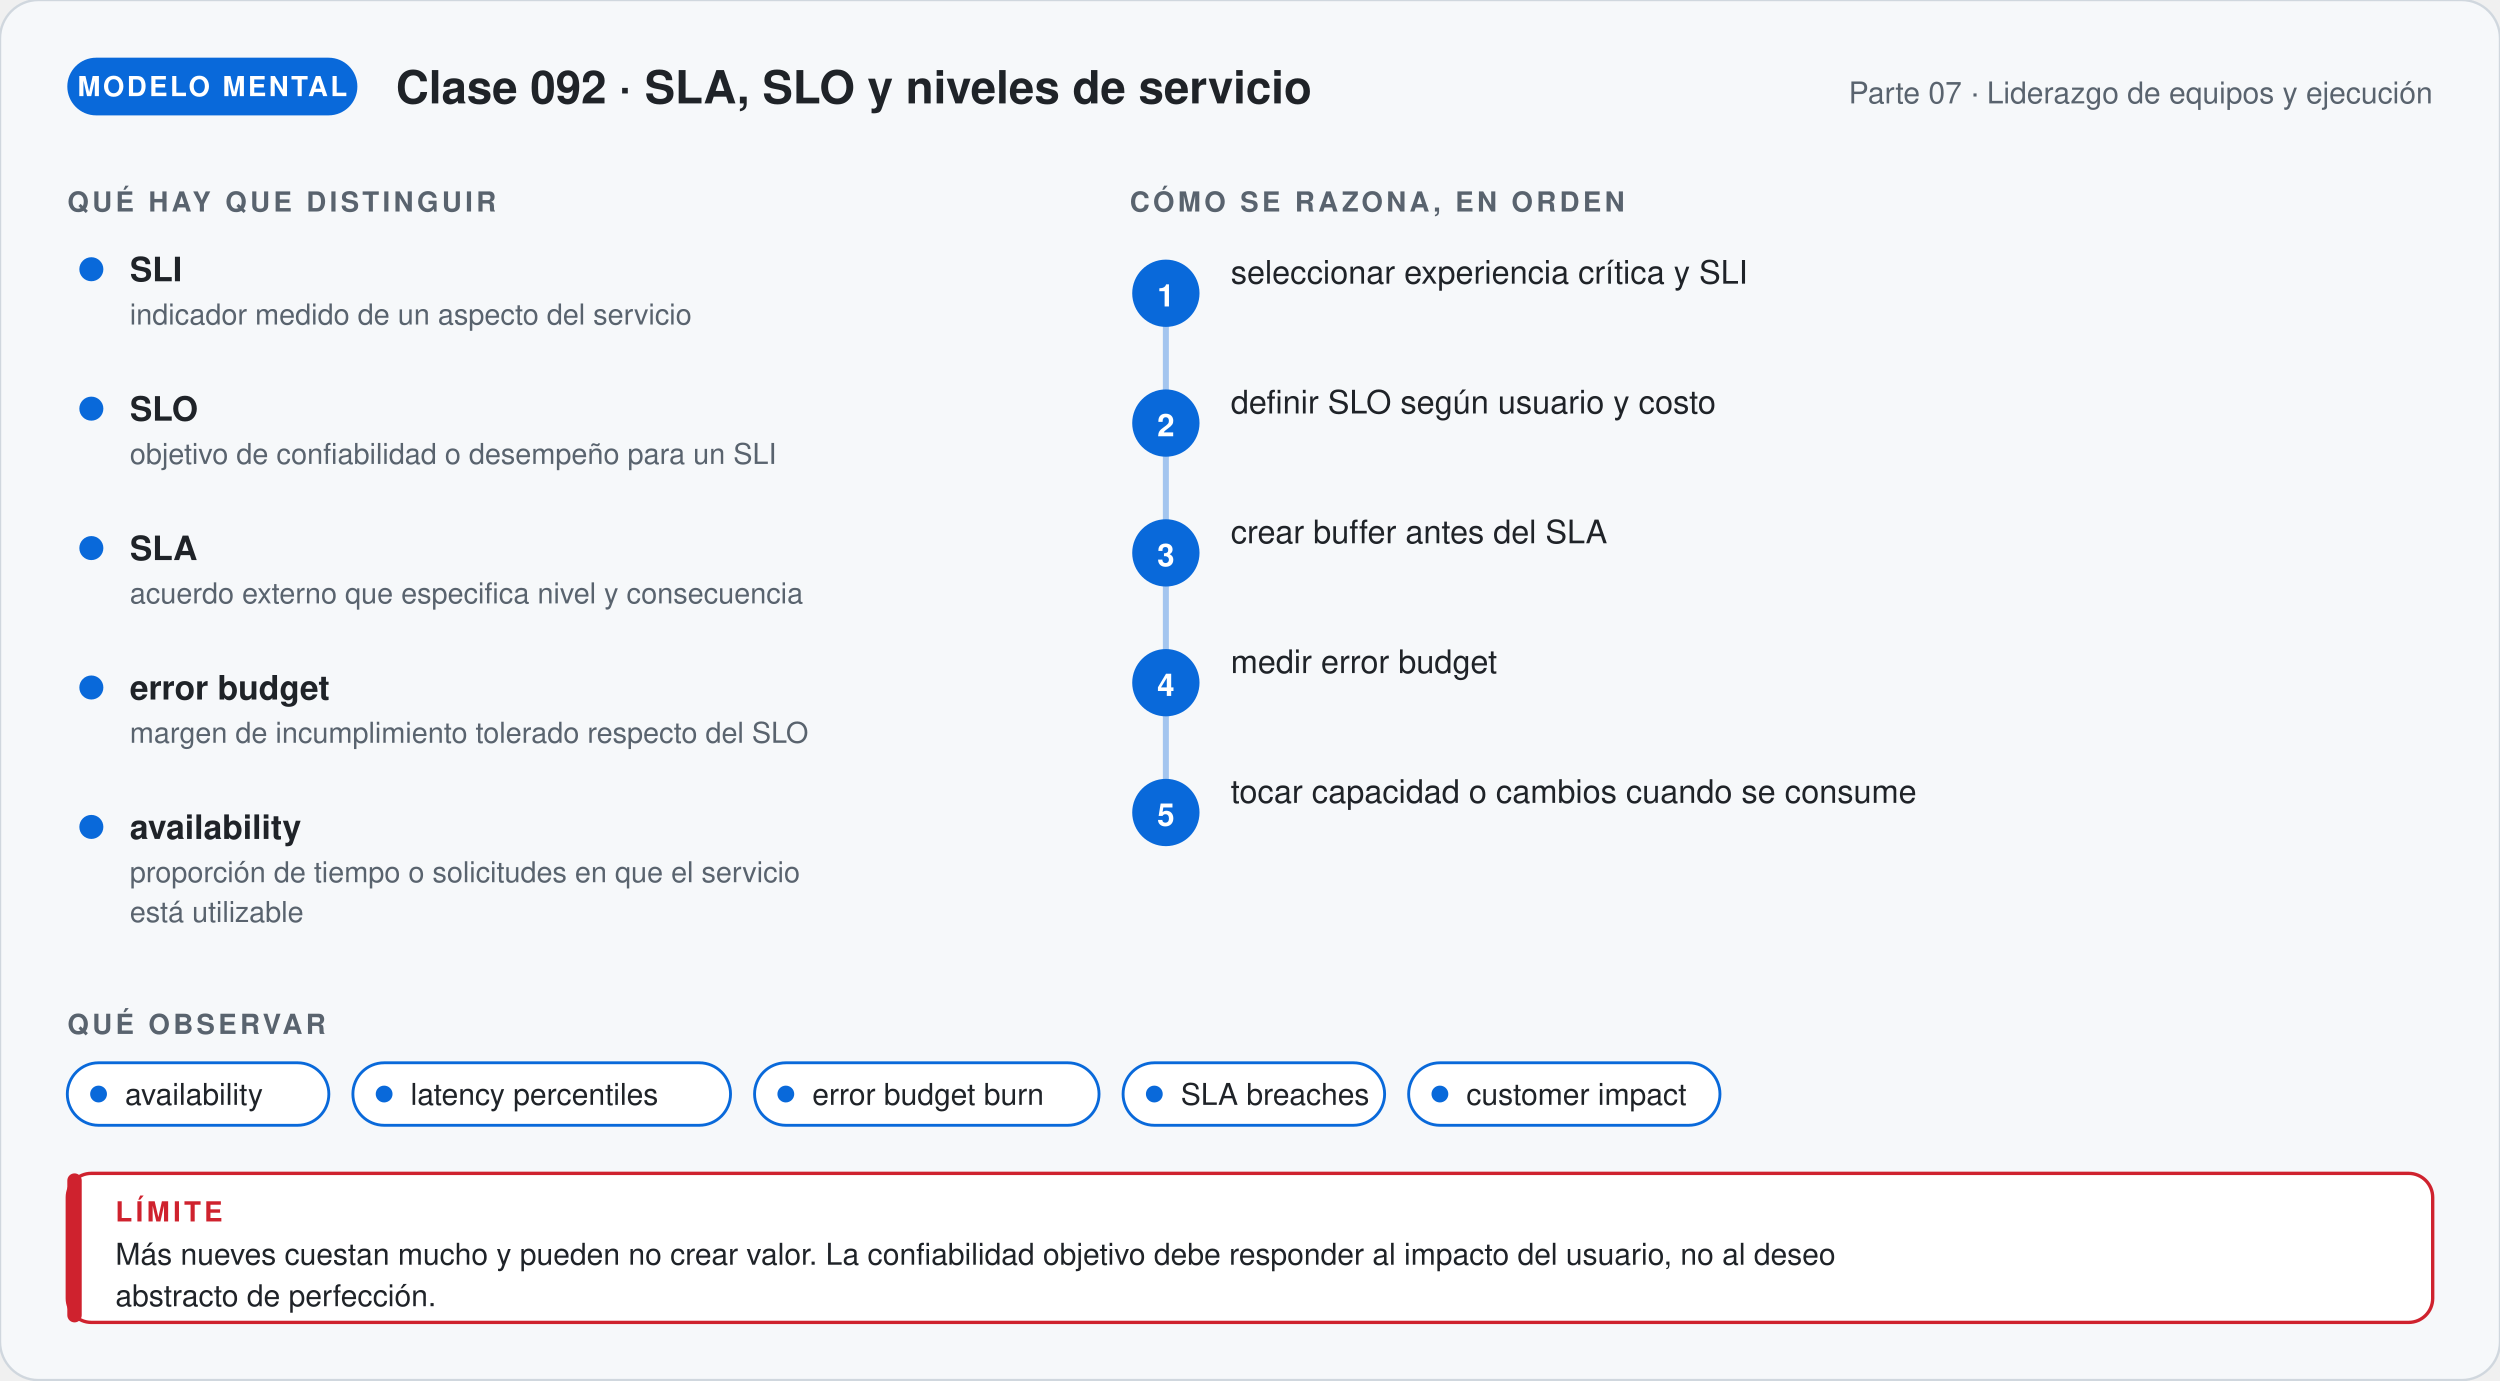
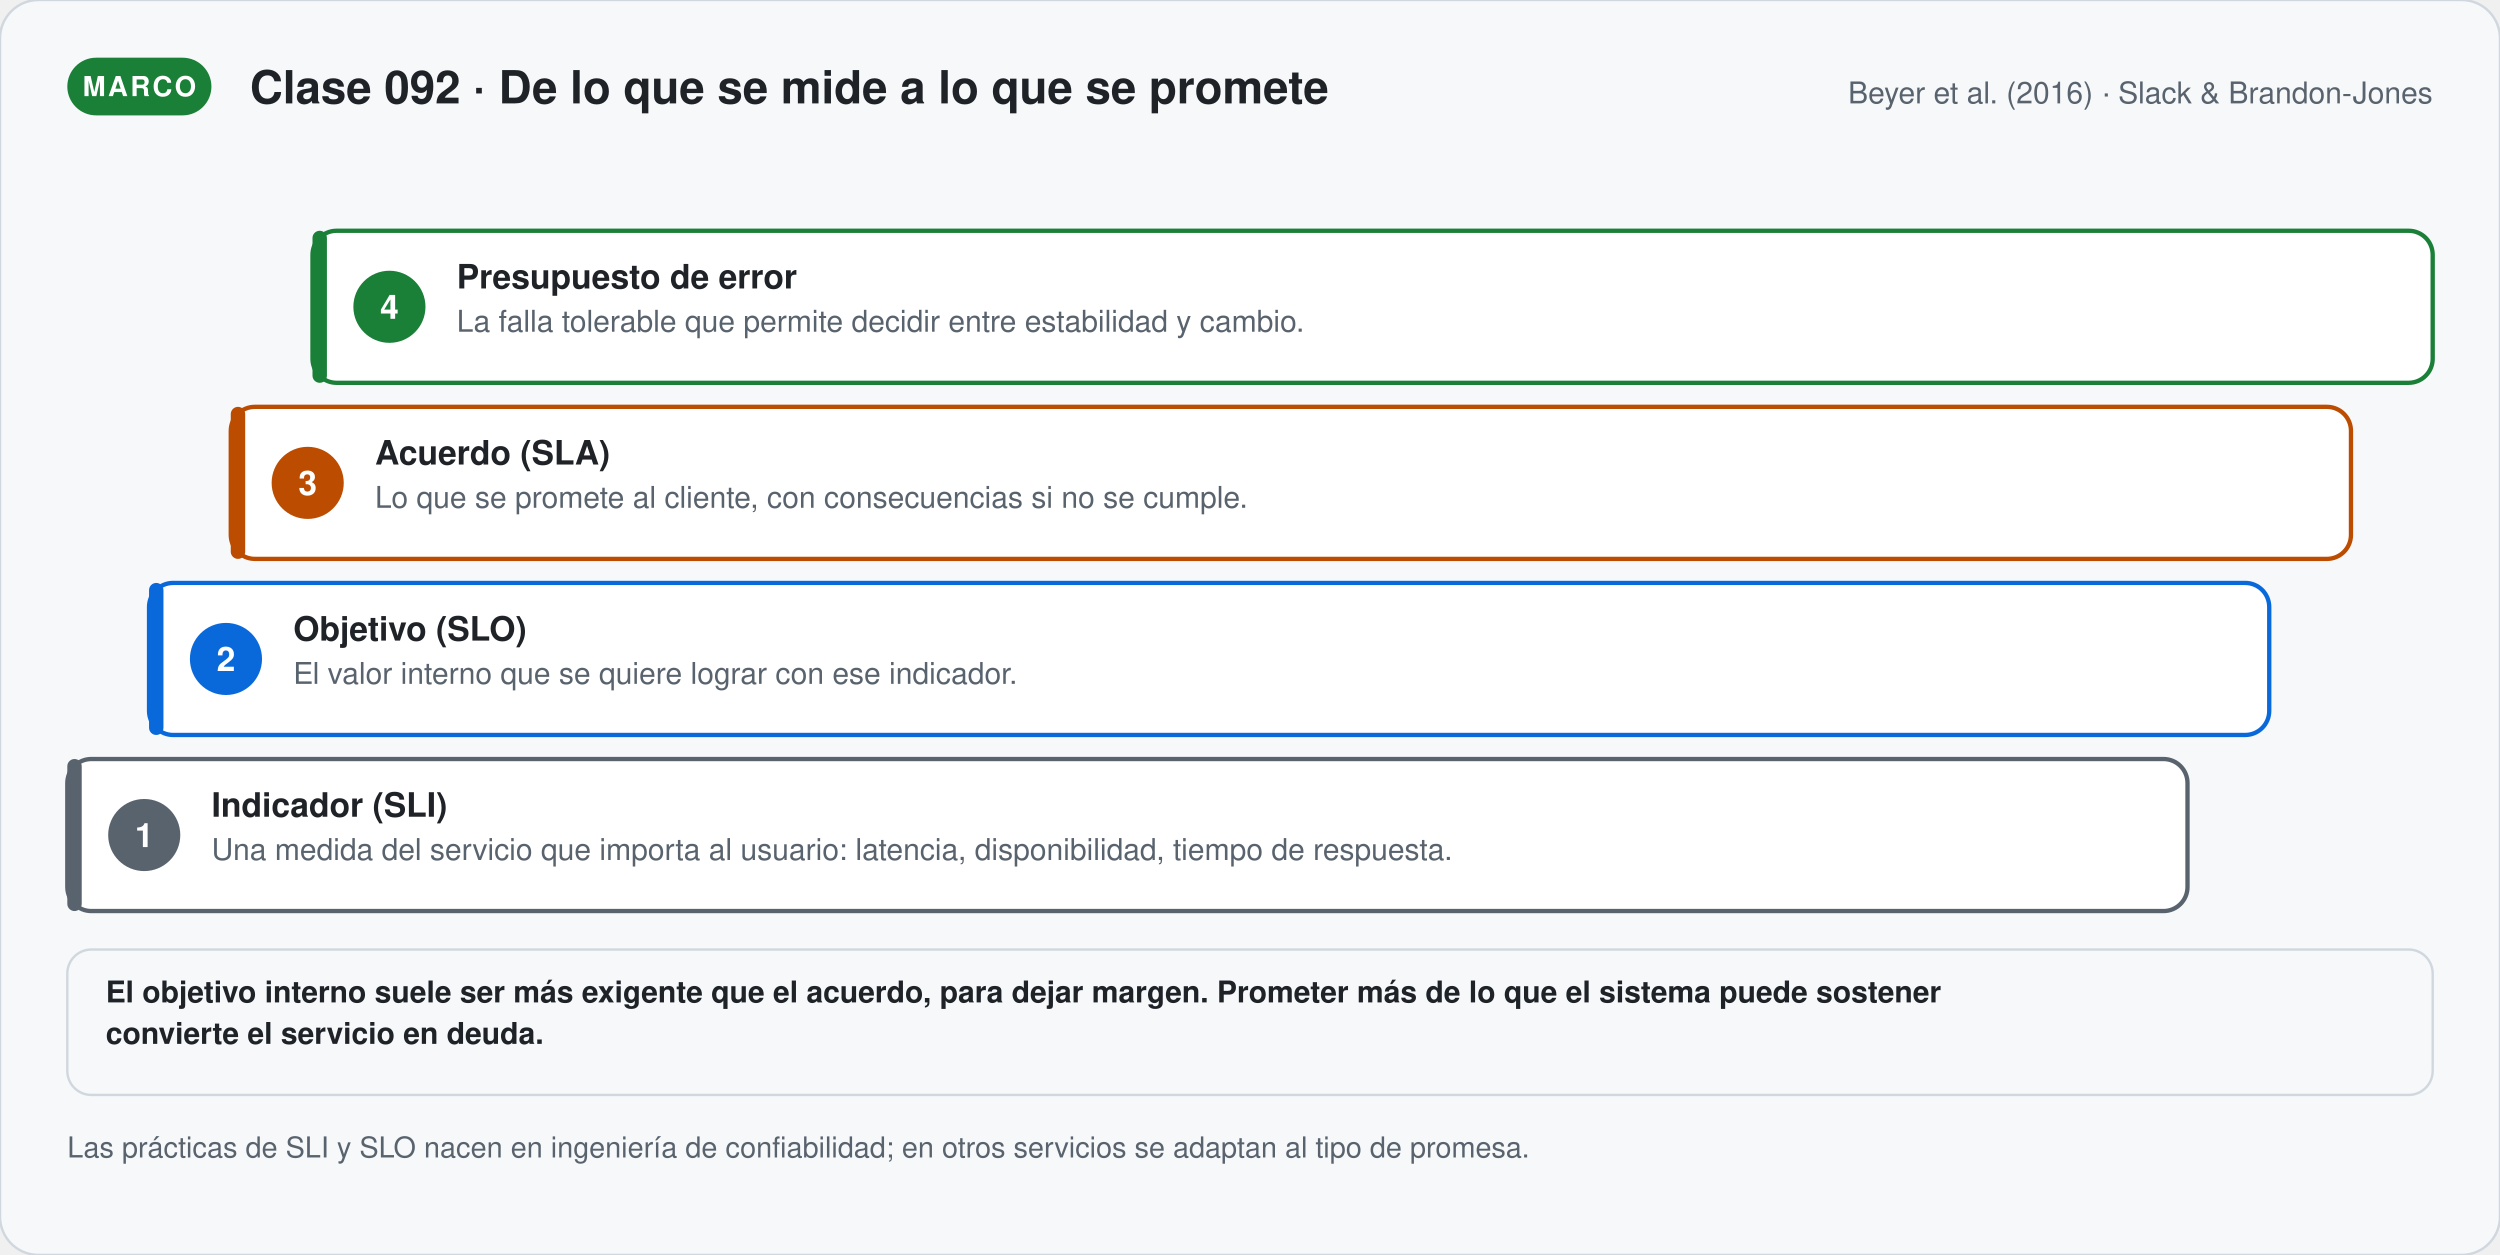
- <svg xmlns="http://www.w3.org/2000/svg" viewBox="0 0 1040 574.12" width="1040" role="img" aria-labelledby="t-g92 d-g92" font-family="'Segoe UI', 'Helvetica Neue', Helvetica, Arial, sans-serif">
+ <svg xmlns="http://www.w3.org/2000/svg" viewBox="0 0 1040 522.06" width="1040" role="img" aria-labelledby="t-s92 d-s92" font-family="'Segoe UI', 'Helvetica Neue', Helvetica, Arial, sans-serif">
  <defs>
-     <marker id="p-g92" viewBox="0 0 10 10" refX="8" refY="5" markerWidth="7" markerHeight="7" orient="auto">
+     <marker id="p-s92" viewBox="0 0 10 10" refX="8" refY="5" markerWidth="7" markerHeight="7" orient="auto">
      <path d="M1,1 L9,5 L1,9 Z" fill="#59636e" />
    </marker>
  </defs>
-   <rect width="1040" height="574.12" rx="16" fill="#f6f8fa" stroke="#d0d7de" />
-   <rect x="28" y="24" width="120.67" height="24" rx="12" fill="#0969da" />
-   <text x="88.335" y="40" font-size="11.5" font-weight="700" fill="#ffffff" text-anchor="middle" letter-spacing="1">MODELO MENTAL</text>
-   <text x="164.67" y="43" font-size="19" font-weight="700" fill="#1f2328" text-anchor="start">Clase 092 · SLA, SLO y niveles de servicio</text>
-   <text x="1012" y="43" font-size="12.5" font-weight="400" fill="#59636e" text-anchor="end">Parte 07 · Liderazgo de equipos y ejecución</text>
-   <text x="28" y="88" font-size="11.5" font-weight="700" fill="#59636e" text-anchor="start" letter-spacing="1.4">QUÉ HAY QUE DISTINGUIR</text>
-   <circle cx="38" cy="112" r="5" fill="#0969da" />
-   <text x="54" y="117" font-size="14" font-weight="700" fill="#1f2328" text-anchor="start">SLI</text>
-   <text x="54" y="135" font-size="12" font-weight="400" fill="#59636e" text-anchor="start">indicador medido de un aspecto del servicio</text>
-   <circle cx="38" cy="170" r="5" fill="#0969da" />
-   <text x="54" y="175" font-size="14" font-weight="700" fill="#1f2328" text-anchor="start">SLO</text>
-   <text x="54" y="193" font-size="12" font-weight="400" fill="#59636e" text-anchor="start">objetivo de confiabilidad o desempeño para un SLI</text>
-   <circle cx="38" cy="228" r="5" fill="#0969da" />
-   <text x="54" y="233" font-size="14" font-weight="700" fill="#1f2328" text-anchor="start">SLA</text>
-   <text x="54" y="251" font-size="12" font-weight="400" fill="#59636e" text-anchor="start">acuerdo externo que especifica nivel y consecuencia</text>
-   <circle cx="38" cy="286" r="5" fill="#0969da" />
-   <text x="54" y="291" font-size="14" font-weight="700" fill="#1f2328" text-anchor="start">error budget</text>
-   <text x="54" y="309" font-size="12" font-weight="400" fill="#59636e" text-anchor="start">margen de incumplimiento tolerado respecto del SLO</text>
-   <circle cx="38" cy="344" r="5" fill="#0969da" />
-   <text x="54" y="349" font-size="14" font-weight="700" fill="#1f2328" text-anchor="start">availability</text>
-   <text x="54" y="367" font-size="12" font-weight="400" fill="#59636e" text-anchor="start">proporción de tiempo o solicitudes en que el servicio</text>
-   <text x="54" y="383.56" font-size="12" font-weight="400" fill="#59636e" text-anchor="start">está utilizable</text>
-   <text x="470" y="88" font-size="11.5" font-weight="700" fill="#59636e" text-anchor="start" letter-spacing="1.4">CÓMO SE RAZONA, EN ORDEN</text>
-   <path d="M485,122 V338" stroke="#0969da" stroke-width="2.5" stroke-opacity="0.35" />
-   <circle cx="485" cy="122" r="14" fill="#0969da" />
-   <text x="485" y="127.5" font-size="13" font-weight="700" fill="#ffffff" text-anchor="middle">1</text>
-   <text x="512" y="118" font-size="13.5" font-weight="500" fill="#1f2328" text-anchor="start">seleccionar experiencia crítica y SLI</text>
-   <circle cx="485" cy="176" r="14" fill="#0969da" />
-   <text x="485" y="181.5" font-size="13" font-weight="700" fill="#ffffff" text-anchor="middle">2</text>
-   <text x="512" y="172" font-size="13.5" font-weight="500" fill="#1f2328" text-anchor="start">definir SLO según usuario y costo</text>
-   <circle cx="485" cy="230" r="14" fill="#0969da" />
-   <text x="485" y="235.5" font-size="13" font-weight="700" fill="#ffffff" text-anchor="middle">3</text>
-   <text x="512" y="226" font-size="13.5" font-weight="500" fill="#1f2328" text-anchor="start">crear buffer antes del SLA</text>
-   <circle cx="485" cy="284" r="14" fill="#0969da" />
-   <text x="485" y="289.5" font-size="13" font-weight="700" fill="#ffffff" text-anchor="middle">4</text>
-   <text x="512" y="280" font-size="13.5" font-weight="500" fill="#1f2328" text-anchor="start">medir error budget</text>
-   <circle cx="485" cy="338" r="14" fill="#0969da" />
-   <text x="485" y="343.5" font-size="13" font-weight="700" fill="#ffffff" text-anchor="middle">5</text>
-   <text x="512" y="334" font-size="13.5" font-weight="500" fill="#1f2328" text-anchor="start">tocar capacidad o cambios cuando se consume</text>
-   <text x="28" y="430.12" font-size="11.5" font-weight="700" fill="#59636e" text-anchor="start" letter-spacing="1.4">QUÉ OBSERVAR</text>
-   <rect x="28" y="442.12" width="108.8" height="26" rx="13" fill="#ffffff" stroke="#0969da" stroke-width="1.2" />
-   <circle cx="41" cy="455.12" r="3.5" fill="#0969da" />
-   <text x="52" y="459.62" font-size="12.5" font-weight="400" fill="#1f2328" text-anchor="start">availability</text>
-   <rect x="146.8" y="442.12" width="157.1" height="26" rx="13" fill="#ffffff" stroke="#0969da" stroke-width="1.2" />
-   <circle cx="159.8" cy="455.12" r="3.5" fill="#0969da" />
-   <text x="170.8" y="459.62" font-size="12.5" font-weight="400" fill="#1f2328" text-anchor="start">latency percentiles</text>
-   <rect x="313.9" y="442.12" width="143.3" height="26" rx="13" fill="#ffffff" stroke="#0969da" stroke-width="1.2" />
-   <circle cx="326.9" cy="455.12" r="3.5" fill="#0969da" />
-   <text x="337.9" y="459.62" font-size="12.5" font-weight="400" fill="#1f2328" text-anchor="start">error budget burn</text>
-   <rect x="467.2" y="442.12" width="108.8" height="26" rx="13" fill="#ffffff" stroke="#0969da" stroke-width="1.2" />
-   <circle cx="480.2" cy="455.12" r="3.5" fill="#0969da" />
-   <text x="491.2" y="459.62" font-size="12.5" font-weight="400" fill="#1f2328" text-anchor="start">SLA breaches</text>
-   <rect x="586" y="442.12" width="129.5" height="26" rx="13" fill="#ffffff" stroke="#0969da" stroke-width="1.2" />
-   <circle cx="599" cy="455.12" r="3.5" fill="#0969da" />
-   <text x="610" y="459.62" font-size="12.5" font-weight="400" fill="#1f2328" text-anchor="start">customer impact</text>
-   <rect x="28" y="488.12" width="984" height="62" rx="10" fill="#ffffff" stroke="#cf222e" stroke-width="1.4" />
-   <rect x="28" y="488.12" width="6" height="62" rx="3" fill="#cf222e" />
-   <text x="48" y="508.12" font-size="11.5" font-weight="700" fill="#cf222e" text-anchor="start" letter-spacing="1.4">LÍMITE</text>
-   <text x="48" y="526.12" font-size="12.5" font-weight="400" fill="#1f2328" text-anchor="start">Más nueves cuestan mucho y pueden no crear valor. La confiabilidad objetivo debe responder al impacto del usuario, no al deseo</text>
-   <text x="48" y="543.37" font-size="12.5" font-weight="400" fill="#1f2328" text-anchor="start">abstracto de perfección.</text>
+   <rect width="1040" height="522.06" rx="16" fill="#f6f8fa" stroke="#d0d7de" />
+   <rect x="28" y="24" width="59.95" height="24" rx="12" fill="#1a7f37" />
+   <text x="57.975" y="40" font-size="11.5" font-weight="700" fill="#ffffff" text-anchor="middle" letter-spacing="1">MARCO</text>
+   <text x="103.95" y="43" font-size="19" font-weight="700" fill="#1f2328" text-anchor="start">Clase 092 · De lo que se mide a lo que se promete</text>
+   <text x="1012" y="43" font-size="12.5" font-weight="400" fill="#59636e" text-anchor="end">Beyer et al. (2016) · Slack &amp; Brandon-Jones</text>
+   <rect x="130" y="96" width="882" height="63.25" rx="10" fill="#ffffff" stroke="#1a7f37" stroke-width="1.8" />
+   <rect x="130" y="96" width="6" height="63.25" rx="3" fill="#1a7f37" />
+   <circle cx="162" cy="127.625" r="15" fill="#1a7f37" />
+   <text x="162" y="132.625" font-size="14" font-weight="700" fill="#ffffff" text-anchor="middle">4</text>
+   <text x="190" y="120" font-size="14" font-weight="700" fill="#1f2328" text-anchor="start">Presupuesto de error</text>
+   <text x="190" y="138" font-size="12.5" font-weight="400" fill="#59636e" text-anchor="start">La falla tolerable que permite decidir entre estabilidad y cambio.</text>
+   <rect x="96" y="169.25" width="882" height="63.25" rx="10" fill="#ffffff" stroke="#bc4c00" stroke-width="1.8" />
+   <rect x="96" y="169.25" width="6" height="63.25" rx="3" fill="#bc4c00" />
+   <circle cx="128" cy="200.875" r="15" fill="#bc4c00" />
+   <text x="128" y="205.875" font-size="14" font-weight="700" fill="#ffffff" text-anchor="middle">3</text>
+   <text x="156" y="193.25" font-size="14" font-weight="700" fill="#1f2328" text-anchor="start">Acuerdo (SLA)</text>
+   <text x="156" y="211.25" font-size="12.5" font-weight="400" fill="#59636e" text-anchor="start">Lo que se promete al cliente, con consecuencias si no se cumple.</text>
+   <rect x="62" y="242.5" width="882" height="63.25" rx="10" fill="#ffffff" stroke="#0969da" stroke-width="1.8" />
+   <rect x="62" y="242.5" width="6" height="63.25" rx="3" fill="#0969da" />
+   <circle cx="94" cy="274.125" r="15" fill="#0969da" />
+   <text x="94" y="279.125" font-size="14" font-weight="700" fill="#ffffff" text-anchor="middle">2</text>
+   <text x="122" y="266.5" font-size="14" font-weight="700" fill="#1f2328" text-anchor="start">Objetivo (SLO)</text>
+   <text x="122" y="284.5" font-size="12.5" font-weight="400" fill="#59636e" text-anchor="start">El valor interno que se quiere lograr con ese indicador.</text>
+   <rect x="28" y="315.75" width="882" height="63.25" rx="10" fill="#ffffff" stroke="#59636e" stroke-width="1.8" />
+   <rect x="28" y="315.75" width="6" height="63.25" rx="3" fill="#59636e" />
+   <circle cx="60" cy="347.375" r="15" fill="#59636e" />
+   <text x="60" y="352.375" font-size="14" font-weight="700" fill="#ffffff" text-anchor="middle">1</text>
+   <text x="88" y="339.75" font-size="14" font-weight="700" fill="#1f2328" text-anchor="start">Indicador (SLI)</text>
+   <text x="88" y="357.75" font-size="12.5" font-weight="400" fill="#59636e" text-anchor="start">Una medida del servicio que importa al usuario: latencia, disponibilidad, tiempo de respuesta.</text>
+   <rect x="28" y="395" width="984" height="60.5" rx="10" fill="#f6f8fa" stroke="#d0d7de" stroke-width="1" />
+   <text x="44" y="417" font-size="12.5" font-weight="600" fill="#1f2328" text-anchor="start">El objetivo interno suele ser más exigente que el acuerdo, para dejar margen. Prometer más de lo que el sistema puede sostener</text>
+   <text x="44" y="434.25" font-size="12.5" font-weight="600" fill="#1f2328" text-anchor="start">convierte el servicio en deuda.</text>
+   <text x="28" y="481.5" font-size="12" font-weight="400" fill="#59636e" text-anchor="start">Las prácticas de SLI y SLO nacen en ingeniería de confiabilidad; en otros servicios se adaptan al tipo de promesa.</text>
</svg>
